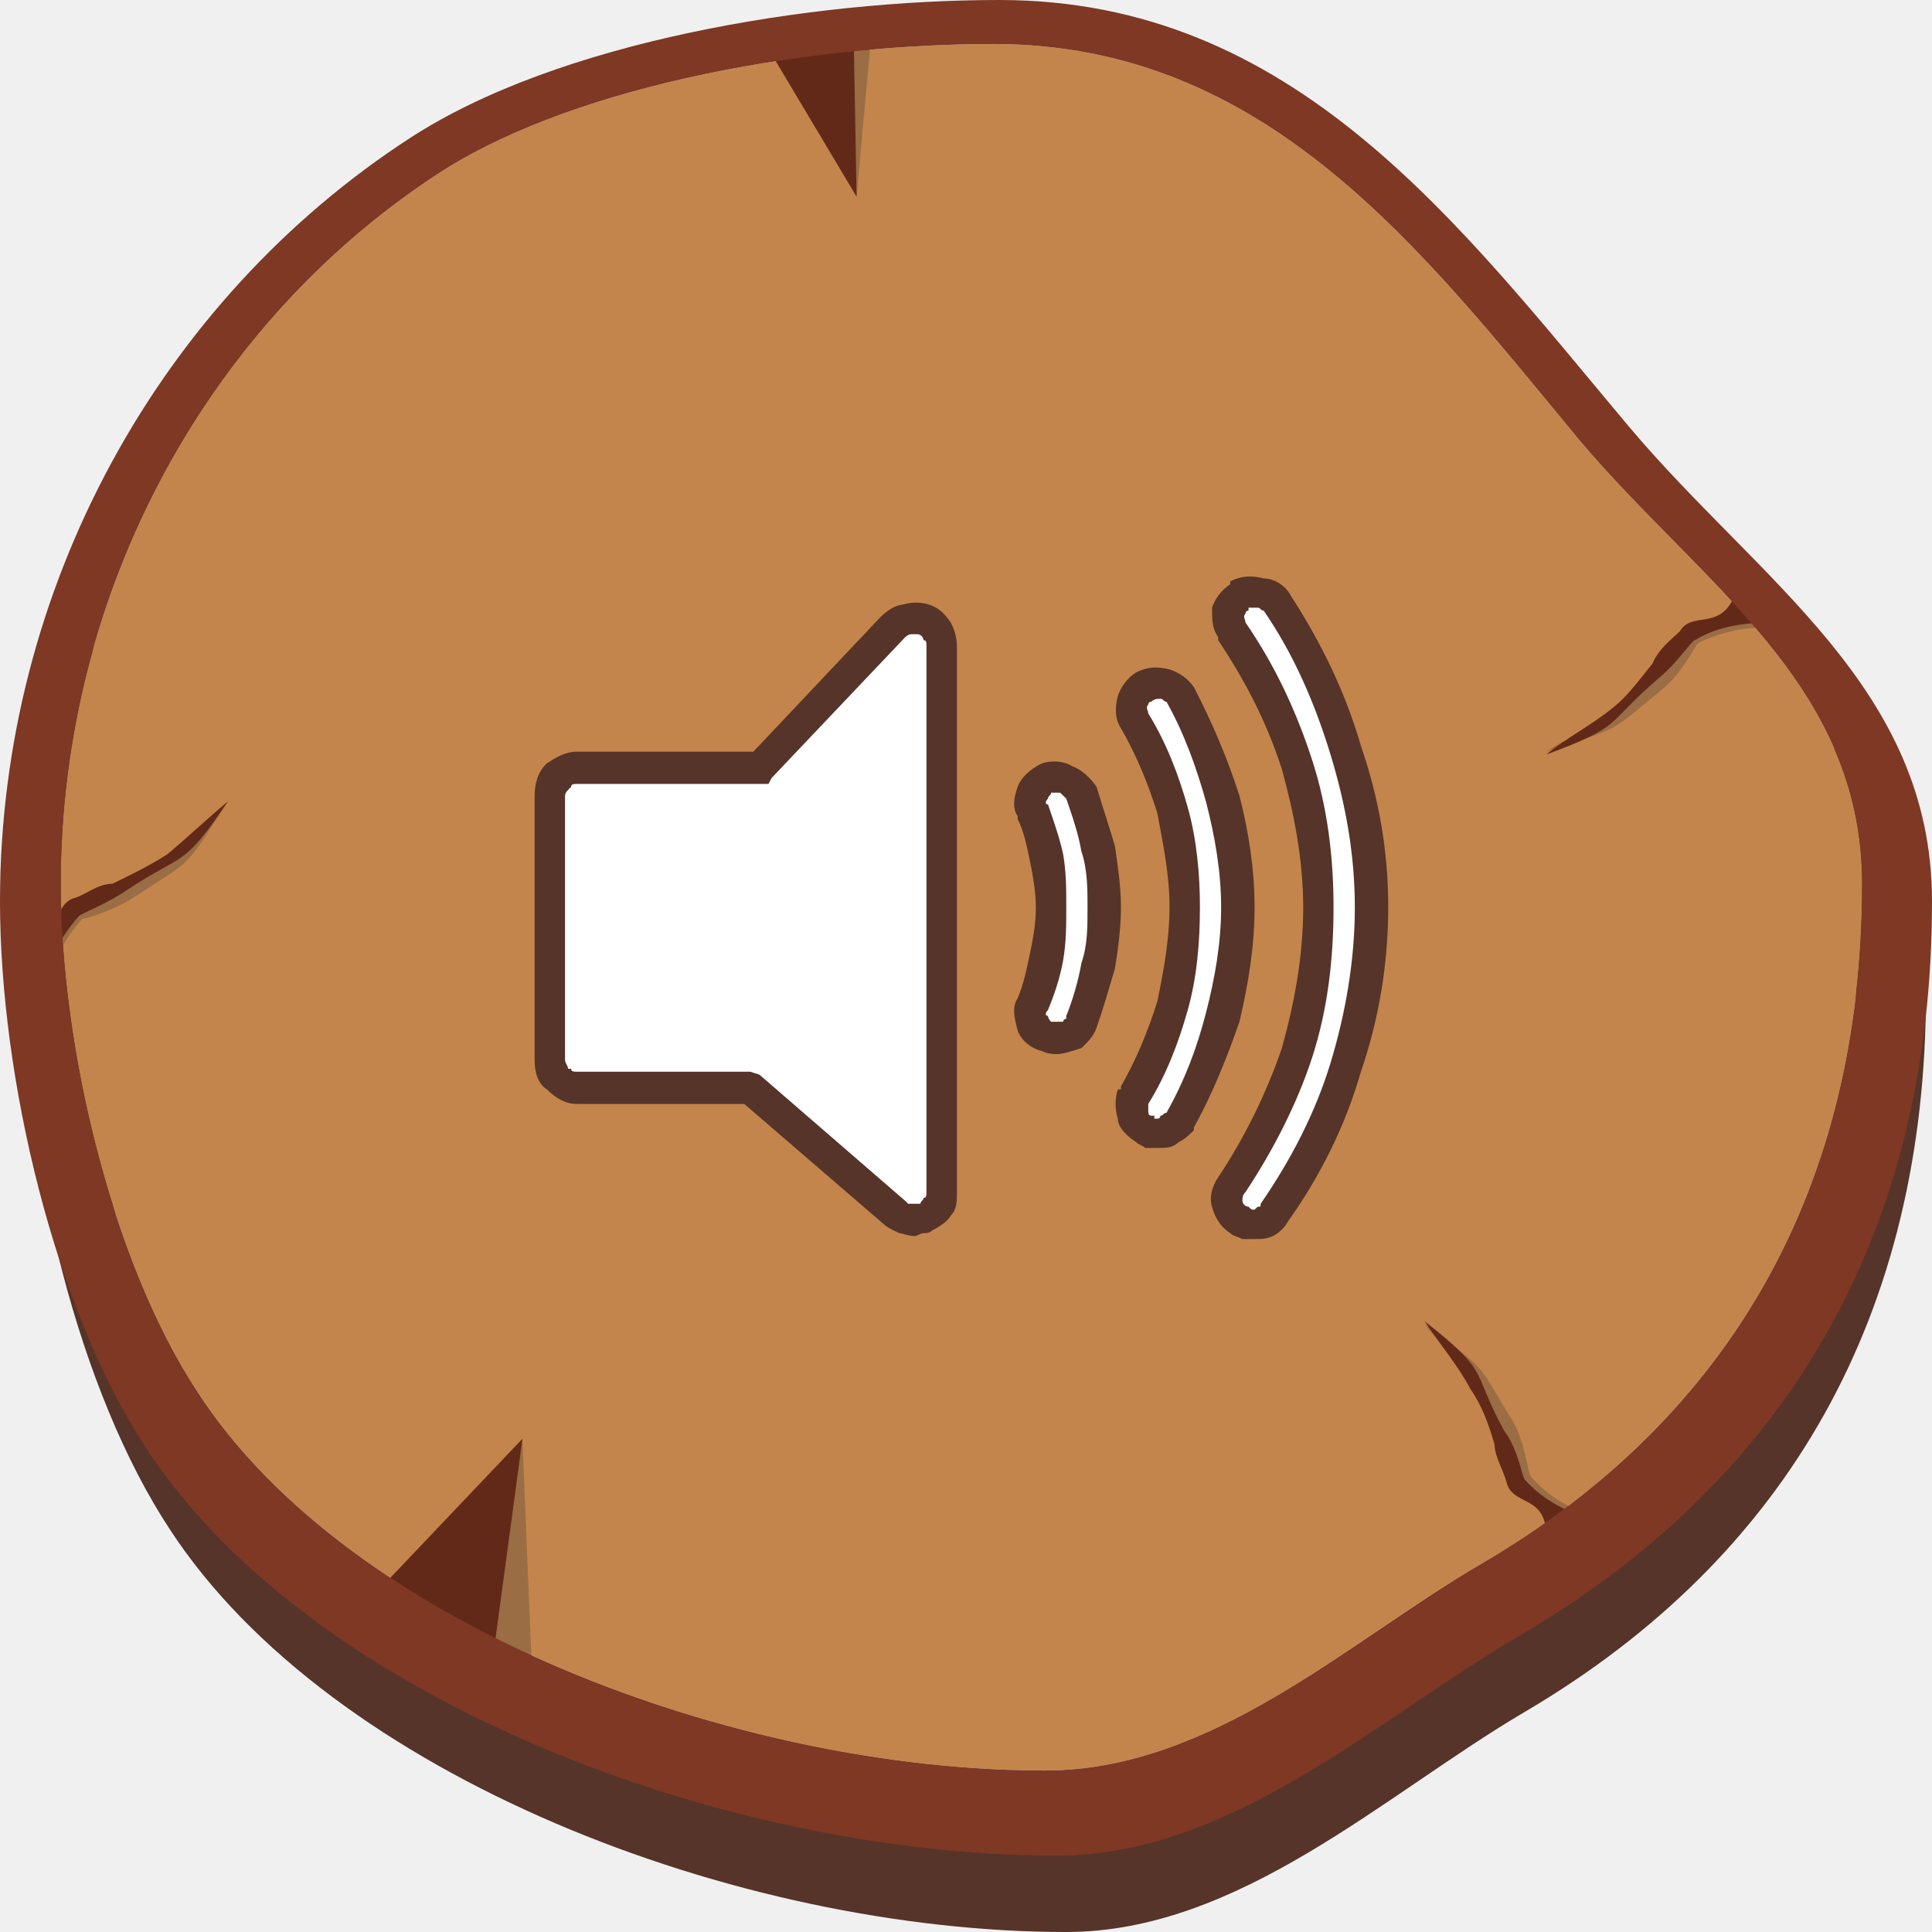
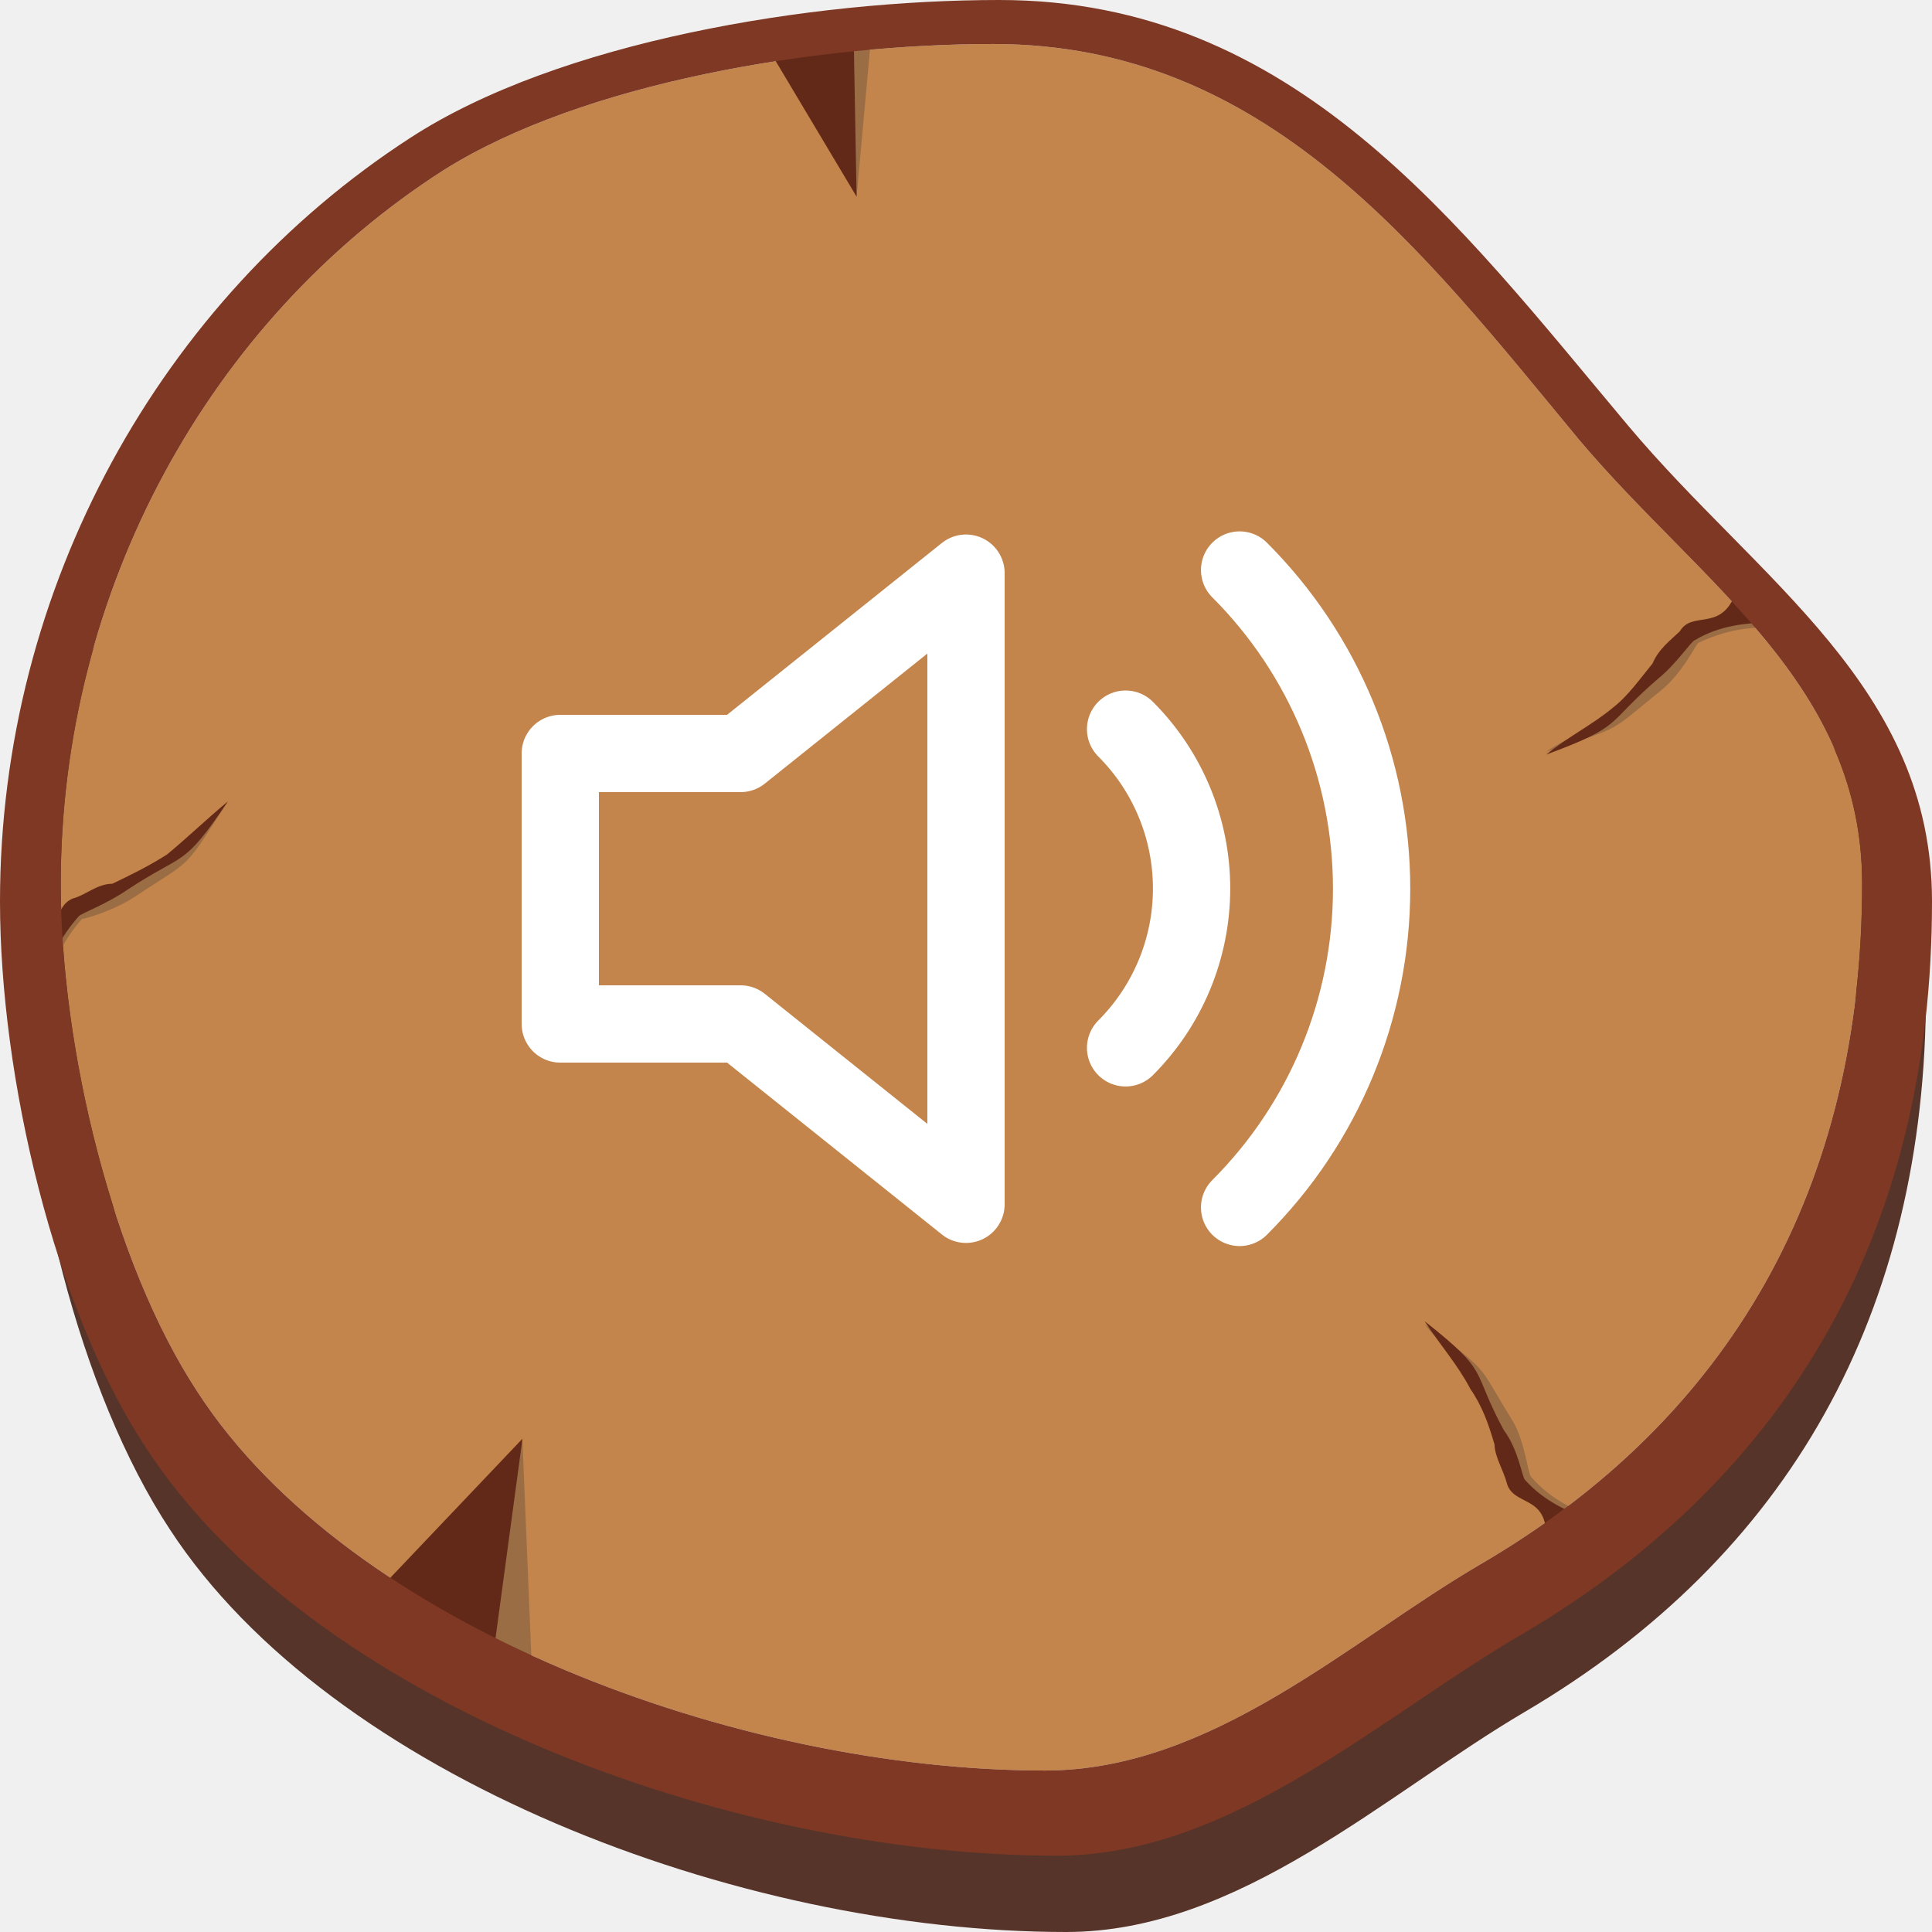
<svg xmlns="http://www.w3.org/2000/svg" width="50" height="50" viewBox="0 0 50 50" fill="none">
  <path fill-rule="evenodd" clip-rule="evenodd" d="M25.942 3.875C32.861 3.875 36.871 9.118 40.881 13.906C43.947 17.628 48.034 20.136 48.034 25.228C48.034 32.903 44.732 38.83 38.365 42.552C34.985 44.53 31.525 47.872 27.279 47.872C19.418 47.872 9.59 44.147 5.661 38.144C3.537 34.877 2.2 29.406 2.2 25.228C2.2 17.78 6.053 10.942 12.028 7.065C15.487 4.864 21.461 3.875 25.942 3.875ZM26.18 2.735C33.569 2.735 37.815 8.434 42.138 13.601C45.441 17.553 49.844 20.212 49.844 25.684C49.844 33.967 46.305 40.273 39.466 44.301C35.849 46.427 32.076 50 27.595 50C19.104 50 8.569 45.972 4.402 39.59C2.044 36.019 0.629 30.168 0.629 25.684C0.629 17.704 4.795 10.335 11.163 6.231C14.937 3.798 21.304 2.735 26.18 2.735Z" fill="#563429" />
  <path fill-rule="evenodd" clip-rule="evenodd" d="M25.707 1.139C32.783 1.139 36.793 6.458 40.881 11.398C44.025 15.12 48.192 17.704 48.192 22.871C48.192 30.699 44.811 36.702 38.286 40.5C34.906 42.477 31.367 45.821 27.044 45.821C19.104 45.821 9.041 42.097 5.11 36.019C2.909 32.673 1.572 27.125 1.572 22.871C1.572 15.273 5.424 8.283 11.478 4.405C15.094 2.128 21.148 1.139 25.707 1.139Z" fill="#C3854B" />
  <path fill-rule="evenodd" clip-rule="evenodd" d="M40.016 19.453C40.566 19.073 41.273 18.846 41.824 18.463C42.216 18.084 42.532 17.704 42.925 17.248C43.081 16.945 43.395 16.717 43.553 16.413C43.947 15.958 44.575 16.489 45.047 15.5C45.362 15.727 45.676 16.034 45.99 16.262C45.283 16.186 44.575 16.338 43.947 16.641C43.868 16.717 43.553 17.401 43.003 17.855C41.588 18.997 42.059 18.77 40.016 19.453Z" fill="#9A6D45" />
  <path fill-rule="evenodd" clip-rule="evenodd" d="M40.016 19.529C40.566 19.073 41.195 18.77 41.745 18.312C42.138 18.008 42.453 17.553 42.767 17.172C42.925 16.794 43.239 16.565 43.474 16.338C43.79 15.803 44.497 16.338 44.889 15.424C45.283 15.652 45.598 15.882 45.912 16.11C45.205 16.11 44.497 16.186 43.868 16.565C43.79 16.565 43.395 17.172 42.925 17.553C41.509 18.77 42.059 18.77 40.016 19.529Z" fill="#632918" />
-   <path fill-rule="evenodd" clip-rule="evenodd" d="M5.896 20.743C5.345 21.2 4.952 21.809 4.403 22.188C4.008 22.493 3.459 22.72 2.988 22.947C2.595 23.024 2.279 23.252 1.965 23.403C1.415 23.63 1.808 24.391 0.707 24.544C0.943 24.924 1.1 25.304 1.258 25.683C1.337 24.924 1.651 24.314 2.122 23.783C2.201 23.783 2.988 23.554 3.537 23.176C5.031 22.188 4.717 22.569 5.896 20.743Z" fill="#9A6D45" />
+   <path fill-rule="evenodd" clip-rule="evenodd" d="M5.896 20.743C5.345 21.2 4.952 21.809 4.402 22.188C4.008 22.493 3.458 22.72 2.987 22.947C2.595 23.024 2.279 23.252 1.965 23.403C1.415 23.63 1.808 24.391 0.707 24.544C0.943 24.924 1.1 25.304 1.258 25.683C1.336 24.924 1.651 24.314 2.122 23.783C2.2 23.783 2.987 23.554 3.537 23.176C5.031 22.188 4.716 22.569 5.896 20.743Z" fill="#9A6D45" />
  <path fill-rule="evenodd" clip-rule="evenodd" d="M5.896 20.743C5.345 21.2 4.874 21.657 4.324 22.113C3.851 22.416 3.38 22.644 2.909 22.871C2.515 22.871 2.2 23.176 1.886 23.252C1.336 23.479 1.651 24.238 0.629 24.391C0.785 24.772 0.943 25.152 1.1 25.531C1.258 24.848 1.572 24.238 2.044 23.707C2.122 23.63 2.751 23.403 3.302 23.024C4.795 22.037 4.717 22.493 5.896 20.743Z" fill="#632918" />
  <path fill-rule="evenodd" clip-rule="evenodd" d="M13.522 37.309L13.757 43.008L11.084 41.565L13.522 37.309Z" fill="#9A6D45" />
-   <path fill-rule="evenodd" clip-rule="evenodd" d="M13.522 37.233L12.814 42.477L9.985 40.956L13.522 37.233Z" fill="#632918" />
+   <path fill-rule="evenodd" clip-rule="evenodd" d="M13.522 37.233L12.813 42.477L9.984 40.956L13.522 37.233Z" fill="#632918" />
  <path fill-rule="evenodd" clip-rule="evenodd" d="M22.169 5.091L22.562 0.759L20.283 1.139L21.461 3.115L22.169 5.091Z" fill="#9A6D45" />
  <path fill-rule="evenodd" clip-rule="evenodd" d="M22.169 5.091L22.091 0.834L19.811 1.139L20.99 3.115L22.169 5.091Z" fill="#632918" />
  <path fill-rule="evenodd" clip-rule="evenodd" d="M36.871 34.27C37.264 34.801 37.893 35.257 38.208 35.791C38.444 36.246 38.679 36.778 38.836 37.233C38.836 37.613 39.072 37.992 39.15 38.297C39.309 38.907 40.172 38.6 40.172 39.666C40.566 39.514 40.959 39.361 41.352 39.285C40.644 39.058 40.094 38.754 39.623 38.221C39.544 38.144 39.466 37.309 39.15 36.778C38.208 35.257 38.6 35.56 36.871 34.27Z" fill="#9A6D45" />
  <path fill-rule="evenodd" clip-rule="evenodd" d="M36.871 34.194C37.264 34.801 37.735 35.333 38.051 35.943C38.365 36.398 38.522 36.853 38.679 37.385C38.679 37.689 38.915 38.068 38.993 38.372C39.15 38.983 40.016 38.678 40.016 39.742C40.408 39.59 40.881 39.514 41.273 39.361C40.566 39.134 39.937 38.83 39.466 38.297C39.387 38.221 39.309 37.536 38.915 37.006C38.051 35.408 38.6 35.56 36.871 34.194Z" fill="#632918" />
-   <path fill-rule="evenodd" clip-rule="evenodd" d="M25.707 1.139C32.783 1.139 36.793 6.458 40.881 11.398C44.025 15.12 48.192 17.704 48.192 22.872C48.192 30.699 44.811 36.702 38.286 40.5C34.906 42.477 31.367 45.821 27.044 45.821C19.104 45.821 9.041 42.097 5.11 36.019C2.909 32.673 1.572 27.126 1.572 22.872C1.572 15.273 5.424 8.283 11.478 4.405C15.094 2.128 21.148 1.139 25.707 1.139ZM25.864 9.1323e-06C33.491 9.1323e-06 37.735 5.774 42.138 11.018C45.519 15.044 50 17.78 50 23.327C50 31.762 46.383 38.144 39.466 42.25C35.77 44.377 31.919 48.025 27.358 48.025C18.789 48.025 8.018 43.995 3.773 37.461C1.415 33.891 0 27.887 0 23.327C0 15.197 4.167 7.751 10.613 3.571C14.465 1.064 20.99 9.1323e-06 25.864 9.1323e-06Z" fill="#7E3824" />
-   <path fill-rule="evenodd" clip-rule="evenodd" d="M19.418 28.115L23.192 31.383C23.271 31.458 23.428 31.534 23.663 31.534C23.742 31.534 23.821 31.534 23.977 31.458C24.214 31.383 24.37 31.154 24.37 30.851V16.717C24.37 16.414 24.214 16.186 23.899 16.034C23.663 15.958 23.35 16.034 23.114 16.262L19.654 19.832H14.937C14.545 19.832 14.229 20.212 14.229 20.592V27.432C14.229 27.812 14.545 28.115 14.937 28.115H19.418ZM35.456 23.479C35.456 26.291 34.669 29.026 33.019 31.383C32.862 31.61 32.704 31.686 32.468 31.686C32.312 31.686 32.154 31.61 32.076 31.61C31.76 31.383 31.681 31.003 31.839 30.699C33.333 28.57 34.119 26.063 34.119 23.479C34.119 20.971 33.333 18.463 31.919 16.338C31.681 16.034 31.76 15.576 32.076 15.424C32.39 15.197 32.862 15.348 33.019 15.576C34.669 17.931 35.456 20.668 35.456 23.479ZM31.997 23.479C31.997 25.38 31.525 27.28 30.504 29.026C30.424 29.178 30.188 29.329 29.953 29.329C29.874 29.329 29.717 29.254 29.638 29.254C29.246 29.026 29.167 28.646 29.324 28.343C30.267 26.898 30.66 25.228 30.66 23.479C30.66 21.809 30.267 20.136 29.324 18.692C29.167 18.312 29.246 17.931 29.638 17.78C29.953 17.628 30.346 17.704 30.504 18.008C31.525 19.681 31.997 21.579 31.997 23.479ZM28.538 23.479C28.538 24.544 28.38 25.531 27.987 26.442C27.831 26.746 27.595 26.898 27.358 26.898C27.279 26.898 27.201 26.898 27.044 26.822C26.73 26.67 26.573 26.291 26.73 25.987C27.044 25.228 27.201 24.391 27.201 23.479C27.201 22.644 27.044 21.809 26.73 21.047C26.573 20.668 26.73 20.288 27.044 20.136C27.436 20.06 27.831 20.212 27.987 20.515C28.38 21.502 28.538 22.493 28.538 23.479Z" fill="white" />
-   <path d="M22.877 31.686L19.261 28.57H14.937C14.623 28.57 14.387 28.419 14.15 28.192C13.914 28.039 13.836 27.736 13.836 27.432V20.592C13.836 20.288 13.914 19.985 14.15 19.756C14.387 19.605 14.623 19.453 14.937 19.453H19.497L22.798 15.958C22.955 15.803 23.192 15.652 23.349 15.652C23.585 15.576 23.821 15.576 24.056 15.652C24.292 15.727 24.449 15.882 24.606 16.11C24.686 16.262 24.765 16.489 24.765 16.717V30.851C24.765 31.079 24.765 31.307 24.606 31.458C24.528 31.61 24.292 31.762 24.135 31.837C24.056 31.914 23.977 31.914 23.899 31.914C23.821 31.914 23.742 31.99 23.663 31.99C23.506 31.99 23.349 31.914 23.271 31.914C23.114 31.837 22.955 31.762 22.877 31.686ZM19.654 27.812L23.428 31.079L23.506 31.154C23.585 31.154 23.585 31.154 23.663 31.154H23.742H23.821C23.821 31.079 23.899 31.079 23.899 31.003C23.977 31.003 23.977 30.927 23.977 30.851V16.717C23.977 16.641 23.977 16.565 23.899 16.565C23.899 16.489 23.821 16.413 23.742 16.413C23.742 16.413 23.663 16.413 23.585 16.413C23.506 16.413 23.428 16.489 23.428 16.489L19.968 20.136L19.889 20.288H19.654H14.937C14.858 20.288 14.78 20.288 14.78 20.364C14.701 20.44 14.623 20.515 14.623 20.592V27.432C14.623 27.509 14.701 27.584 14.701 27.66H14.78C14.78 27.736 14.858 27.736 14.937 27.736H19.418L19.654 27.812ZM34.434 27.509C34.826 26.215 35.063 24.848 35.063 23.479C35.063 22.113 34.826 20.819 34.434 19.529C34.041 18.236 33.491 16.945 32.704 15.803C32.626 15.803 32.626 15.727 32.547 15.727C32.468 15.727 32.39 15.727 32.312 15.727V15.803C32.233 15.803 32.233 15.882 32.233 15.882C32.154 15.958 32.233 16.034 32.233 16.11C33.018 17.248 33.569 18.463 33.962 19.681C34.355 20.896 34.512 22.188 34.512 23.479C34.512 24.848 34.355 26.139 33.962 27.356C33.569 28.57 32.94 29.785 32.233 30.851C32.154 30.927 32.154 31.003 32.154 31.079C32.154 31.154 32.233 31.23 32.312 31.23C32.39 31.307 32.39 31.307 32.468 31.307L32.547 31.23C32.626 31.23 32.626 31.23 32.626 31.154C33.411 30.014 34.041 28.799 34.434 27.509ZM35.927 23.479C35.927 24.924 35.691 26.367 35.22 27.736C34.826 29.102 34.198 30.396 33.333 31.61C33.254 31.762 33.097 31.914 32.94 31.99C32.783 32.066 32.626 32.066 32.468 32.066C32.312 32.066 32.233 32.066 32.154 32.066C31.997 31.99 31.919 31.99 31.839 31.914C31.603 31.762 31.446 31.534 31.367 31.23C31.289 31.003 31.367 30.699 31.525 30.471C32.233 29.406 32.783 28.268 33.175 27.125C33.491 25.987 33.727 24.772 33.727 23.479C33.727 22.264 33.491 21.047 33.175 19.908C32.783 18.692 32.233 17.628 31.525 16.565V16.489C31.367 16.262 31.367 16.034 31.367 15.727C31.446 15.5 31.603 15.273 31.839 15.12V15.044C32.154 14.893 32.39 14.893 32.704 14.969C32.94 14.969 33.254 15.12 33.411 15.424C34.198 16.641 34.826 17.931 35.22 19.302C35.691 20.668 35.927 22.037 35.927 23.479ZM31.21 26.215C31.446 25.304 31.603 24.391 31.603 23.479C31.603 22.569 31.446 21.657 31.21 20.743C30.975 19.908 30.66 18.997 30.188 18.16C30.109 18.16 30.109 18.084 30.031 18.084C29.953 18.084 29.874 18.084 29.795 18.16C29.717 18.16 29.717 18.236 29.717 18.236C29.638 18.312 29.717 18.387 29.717 18.463C30.188 19.225 30.504 20.06 30.739 20.896C30.975 21.733 31.054 22.644 31.054 23.479C31.054 24.391 30.975 25.304 30.739 26.139C30.504 26.974 30.188 27.812 29.717 28.57C29.717 28.57 29.717 28.646 29.717 28.723C29.717 28.799 29.717 28.875 29.795 28.875H29.874C29.874 28.875 29.874 28.875 29.874 28.951C29.953 28.951 29.953 28.951 29.953 28.951C30.031 28.951 30.031 28.875 30.031 28.875C30.109 28.875 30.109 28.799 30.188 28.799C30.66 27.963 30.975 27.125 31.21 26.215ZM32.468 23.479C32.468 24.469 32.312 25.455 32.076 26.442C31.76 27.356 31.367 28.343 30.896 29.178V29.253C30.739 29.406 30.66 29.483 30.504 29.558C30.345 29.709 30.188 29.709 29.953 29.709C29.874 29.709 29.795 29.709 29.638 29.709C29.559 29.634 29.481 29.634 29.403 29.558C29.167 29.406 28.93 29.178 28.93 28.951C28.852 28.723 28.852 28.419 28.93 28.192H29.01V28.115C29.403 27.432 29.717 26.67 29.953 25.911C30.109 25.152 30.267 24.314 30.267 23.479C30.267 22.644 30.109 21.886 29.953 21.047C29.717 20.288 29.403 19.529 29.01 18.846C28.852 18.614 28.852 18.312 28.93 18.008C29.01 17.78 29.167 17.553 29.403 17.401C29.717 17.248 29.953 17.248 30.267 17.324C30.504 17.401 30.739 17.553 30.896 17.78C31.367 18.692 31.76 19.605 32.076 20.592C32.312 21.502 32.468 22.493 32.468 23.479ZM27.987 24.924C28.145 24.469 28.145 24.011 28.145 23.479C28.145 23.024 28.145 22.493 27.987 22.037C27.909 21.579 27.752 21.123 27.595 20.668C27.515 20.592 27.515 20.592 27.436 20.515C27.358 20.515 27.279 20.515 27.201 20.515C27.201 20.592 27.122 20.592 27.122 20.668C27.044 20.743 27.044 20.819 27.122 20.819C27.279 21.275 27.436 21.733 27.515 22.113C27.595 22.569 27.595 23.024 27.595 23.479C27.595 23.935 27.595 24.391 27.515 24.848C27.436 25.304 27.279 25.759 27.122 26.139C27.044 26.215 27.044 26.291 27.122 26.291C27.122 26.367 27.201 26.442 27.201 26.442C27.279 26.442 27.279 26.442 27.358 26.442C27.436 26.442 27.436 26.442 27.515 26.442C27.515 26.367 27.595 26.367 27.595 26.367V26.291C27.752 25.911 27.909 25.38 27.987 24.924ZM29.01 23.479C29.01 24.011 28.93 24.621 28.852 25.076C28.694 25.608 28.538 26.139 28.38 26.595C28.301 26.822 28.145 26.974 27.987 27.125C27.752 27.201 27.515 27.28 27.358 27.28C27.279 27.28 27.122 27.28 26.965 27.201C26.651 27.125 26.415 26.898 26.337 26.67C26.258 26.367 26.179 26.063 26.337 25.835C26.494 25.455 26.572 25.076 26.651 24.697C26.73 24.314 26.808 23.935 26.808 23.479C26.808 23.1 26.73 22.644 26.651 22.264C26.572 21.886 26.494 21.502 26.337 21.2V21.123C26.179 20.896 26.258 20.592 26.337 20.364C26.415 20.136 26.651 19.908 26.965 19.756C27.201 19.681 27.515 19.681 27.752 19.832C27.987 19.908 28.223 20.136 28.38 20.364C28.538 20.896 28.694 21.351 28.852 21.886C28.93 22.416 29.01 22.947 29.01 23.479Z" fill="#563429" />
+   <path fill-rule="evenodd" clip-rule="evenodd" d="M25.707 1.139C32.783 1.139 36.793 6.458 40.881 11.398C44.025 15.12 48.192 17.704 48.192 22.872C48.192 30.699 44.811 36.702 38.286 40.5C34.906 42.477 31.367 45.821 27.044 45.821C19.104 45.821 9.041 42.097 5.11 36.019C2.909 32.673 1.572 27.126 1.572 22.872C1.572 15.273 5.424 8.283 11.478 4.405C15.094 2.128 21.148 1.139 25.707 1.139ZM25.864 7.62939e-06C33.491 7.62939e-06 37.735 5.774 42.138 11.018C45.519 15.044 50 17.78 50 23.327C50 31.762 46.383 38.144 39.466 42.25C35.77 44.377 31.919 48.025 27.358 48.025C18.789 48.025 8.018 43.995 3.773 37.461C1.415 33.891 0 27.887 0 23.327C0 15.197 4.167 7.751 10.613 3.571C14.465 1.064 20.99 7.62939e-06 25.864 7.62939e-06Z" fill="#7E3824" />
+   <path d="M25 14.833L19.167 19.5H14.5V26.5H19.167L25 31.167V14.833Z" stroke="white" stroke-width="2" stroke-linecap="round" stroke-linejoin="round" />
+   <path d="M32.081 14.752C34.269 16.939 35.497 19.906 35.497 23C35.497 26.094 34.269 29.061 32.081 31.248M29.13 18.87C30.224 19.964 30.838 21.447 30.838 22.994C30.838 24.541 30.224 26.024 29.13 27.118" stroke="white" stroke-width="2" stroke-linecap="round" stroke-linejoin="round" />
</svg>
